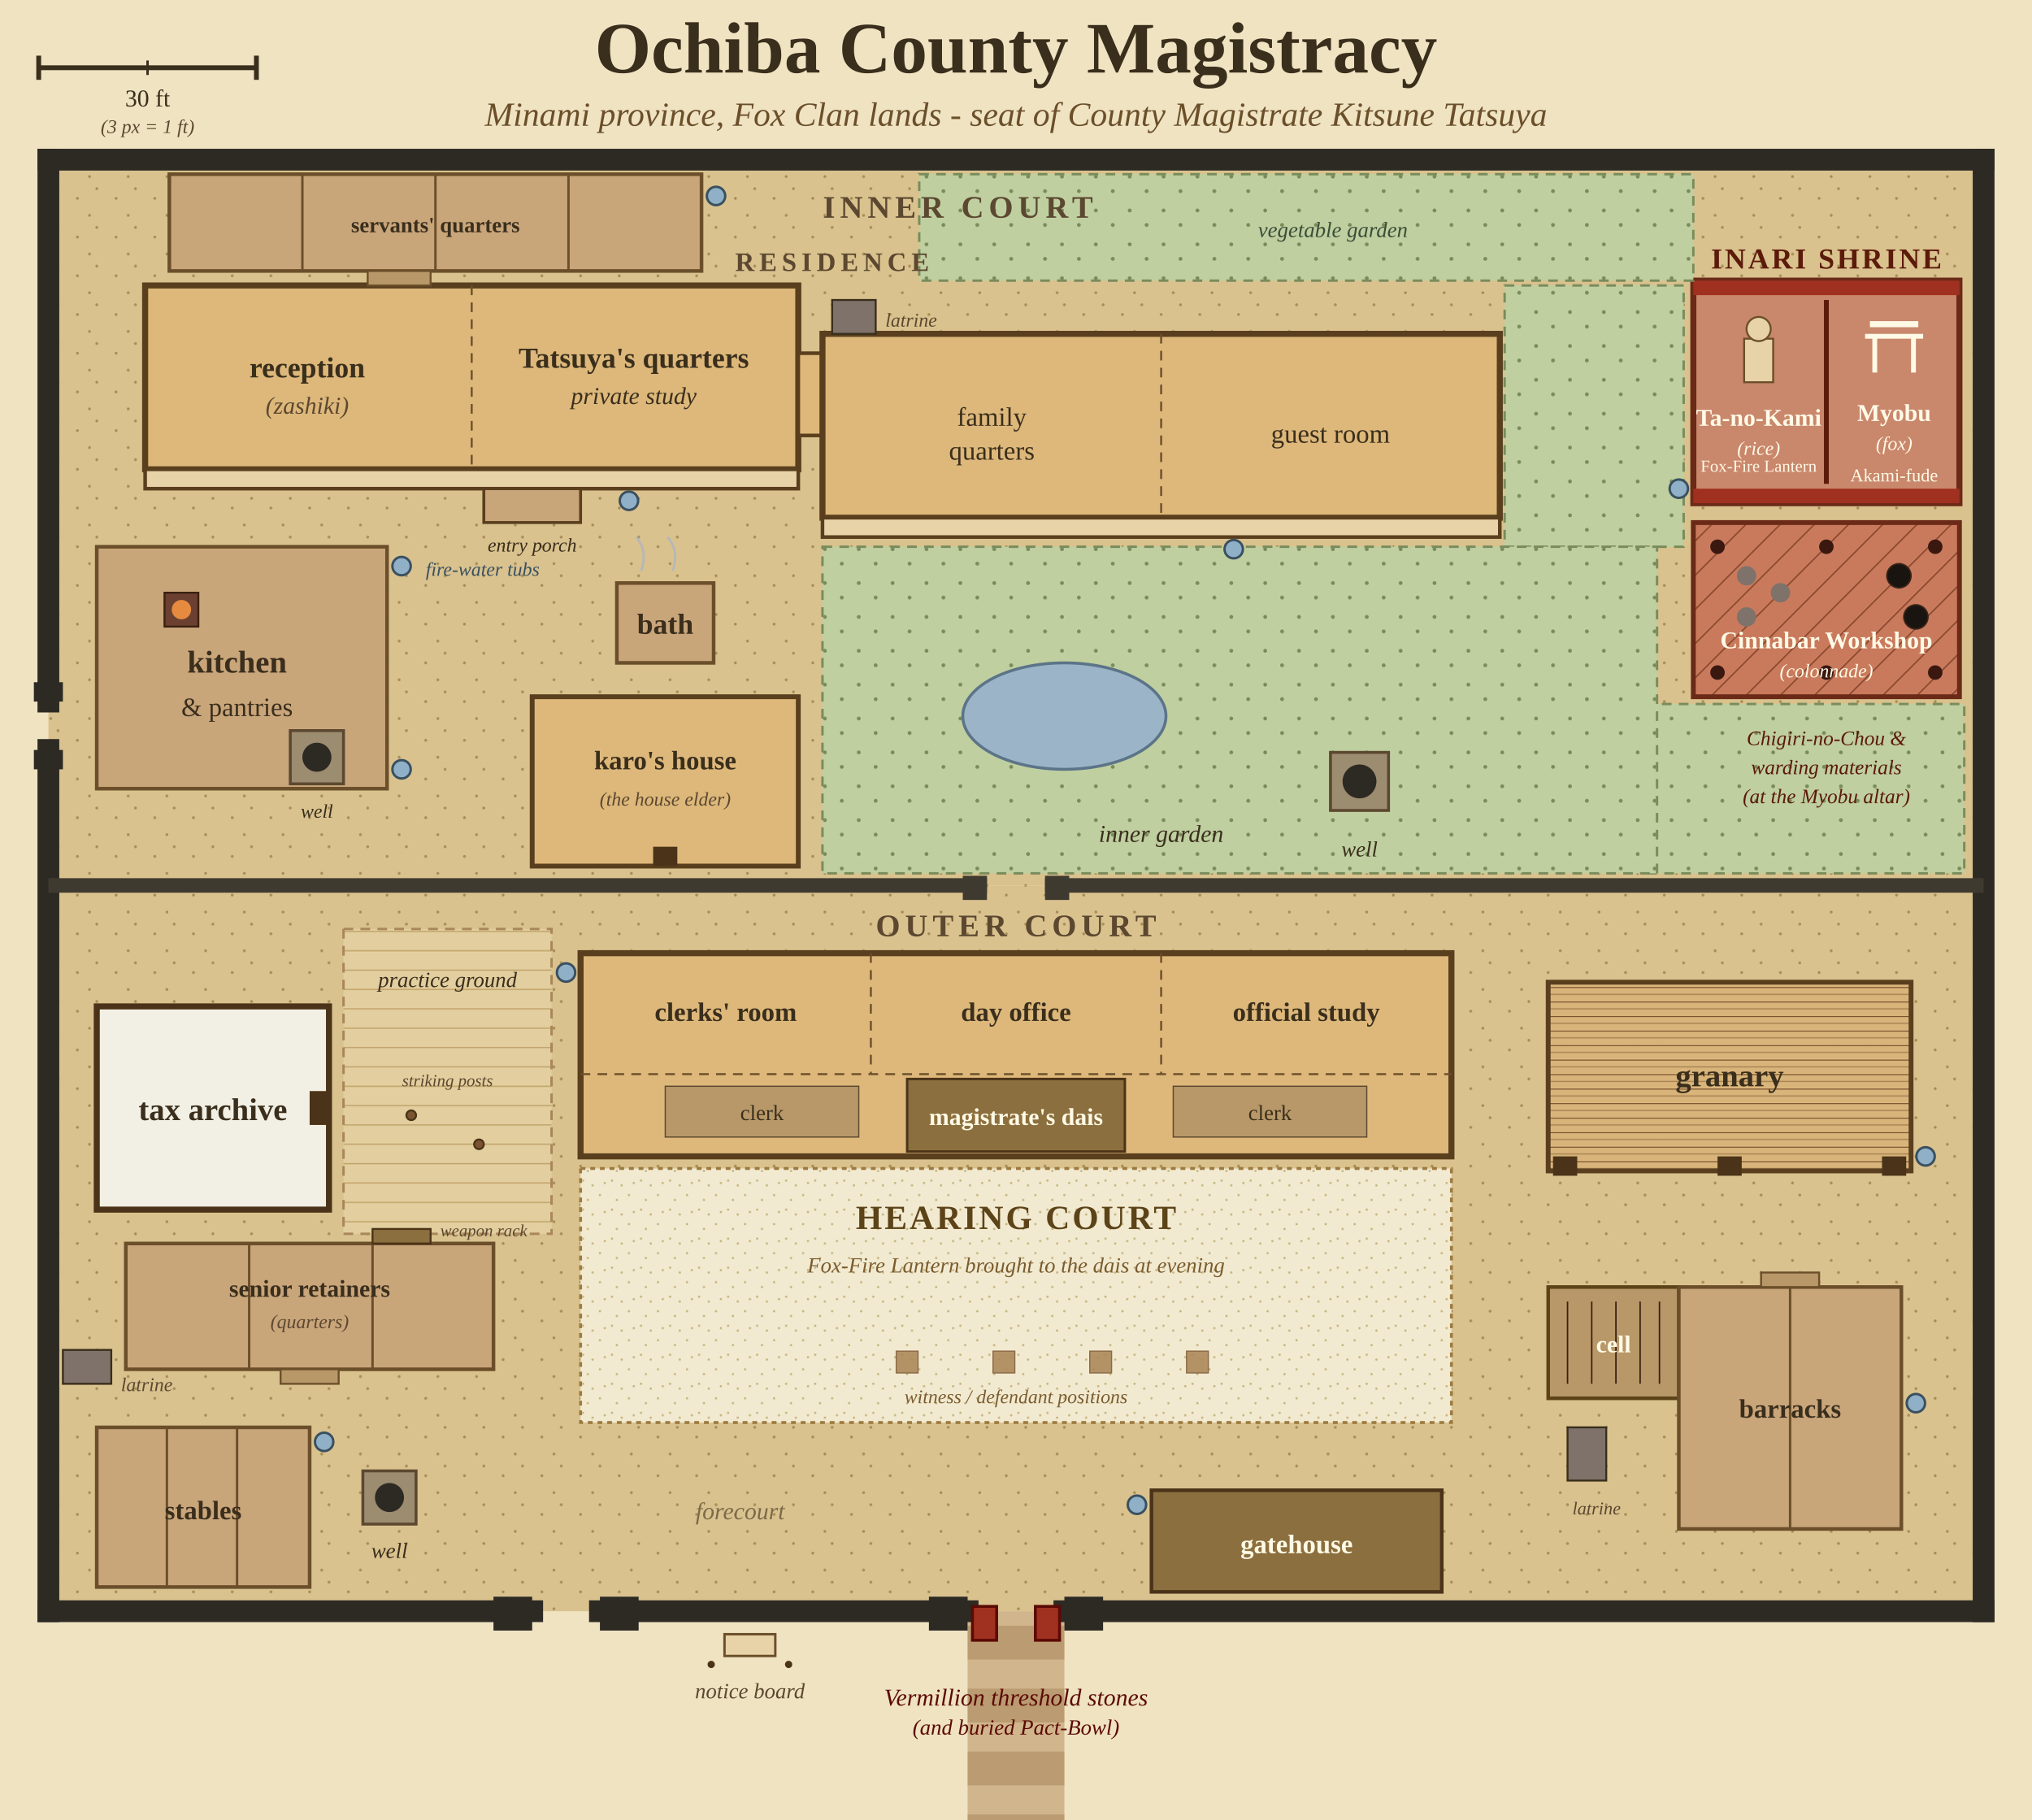
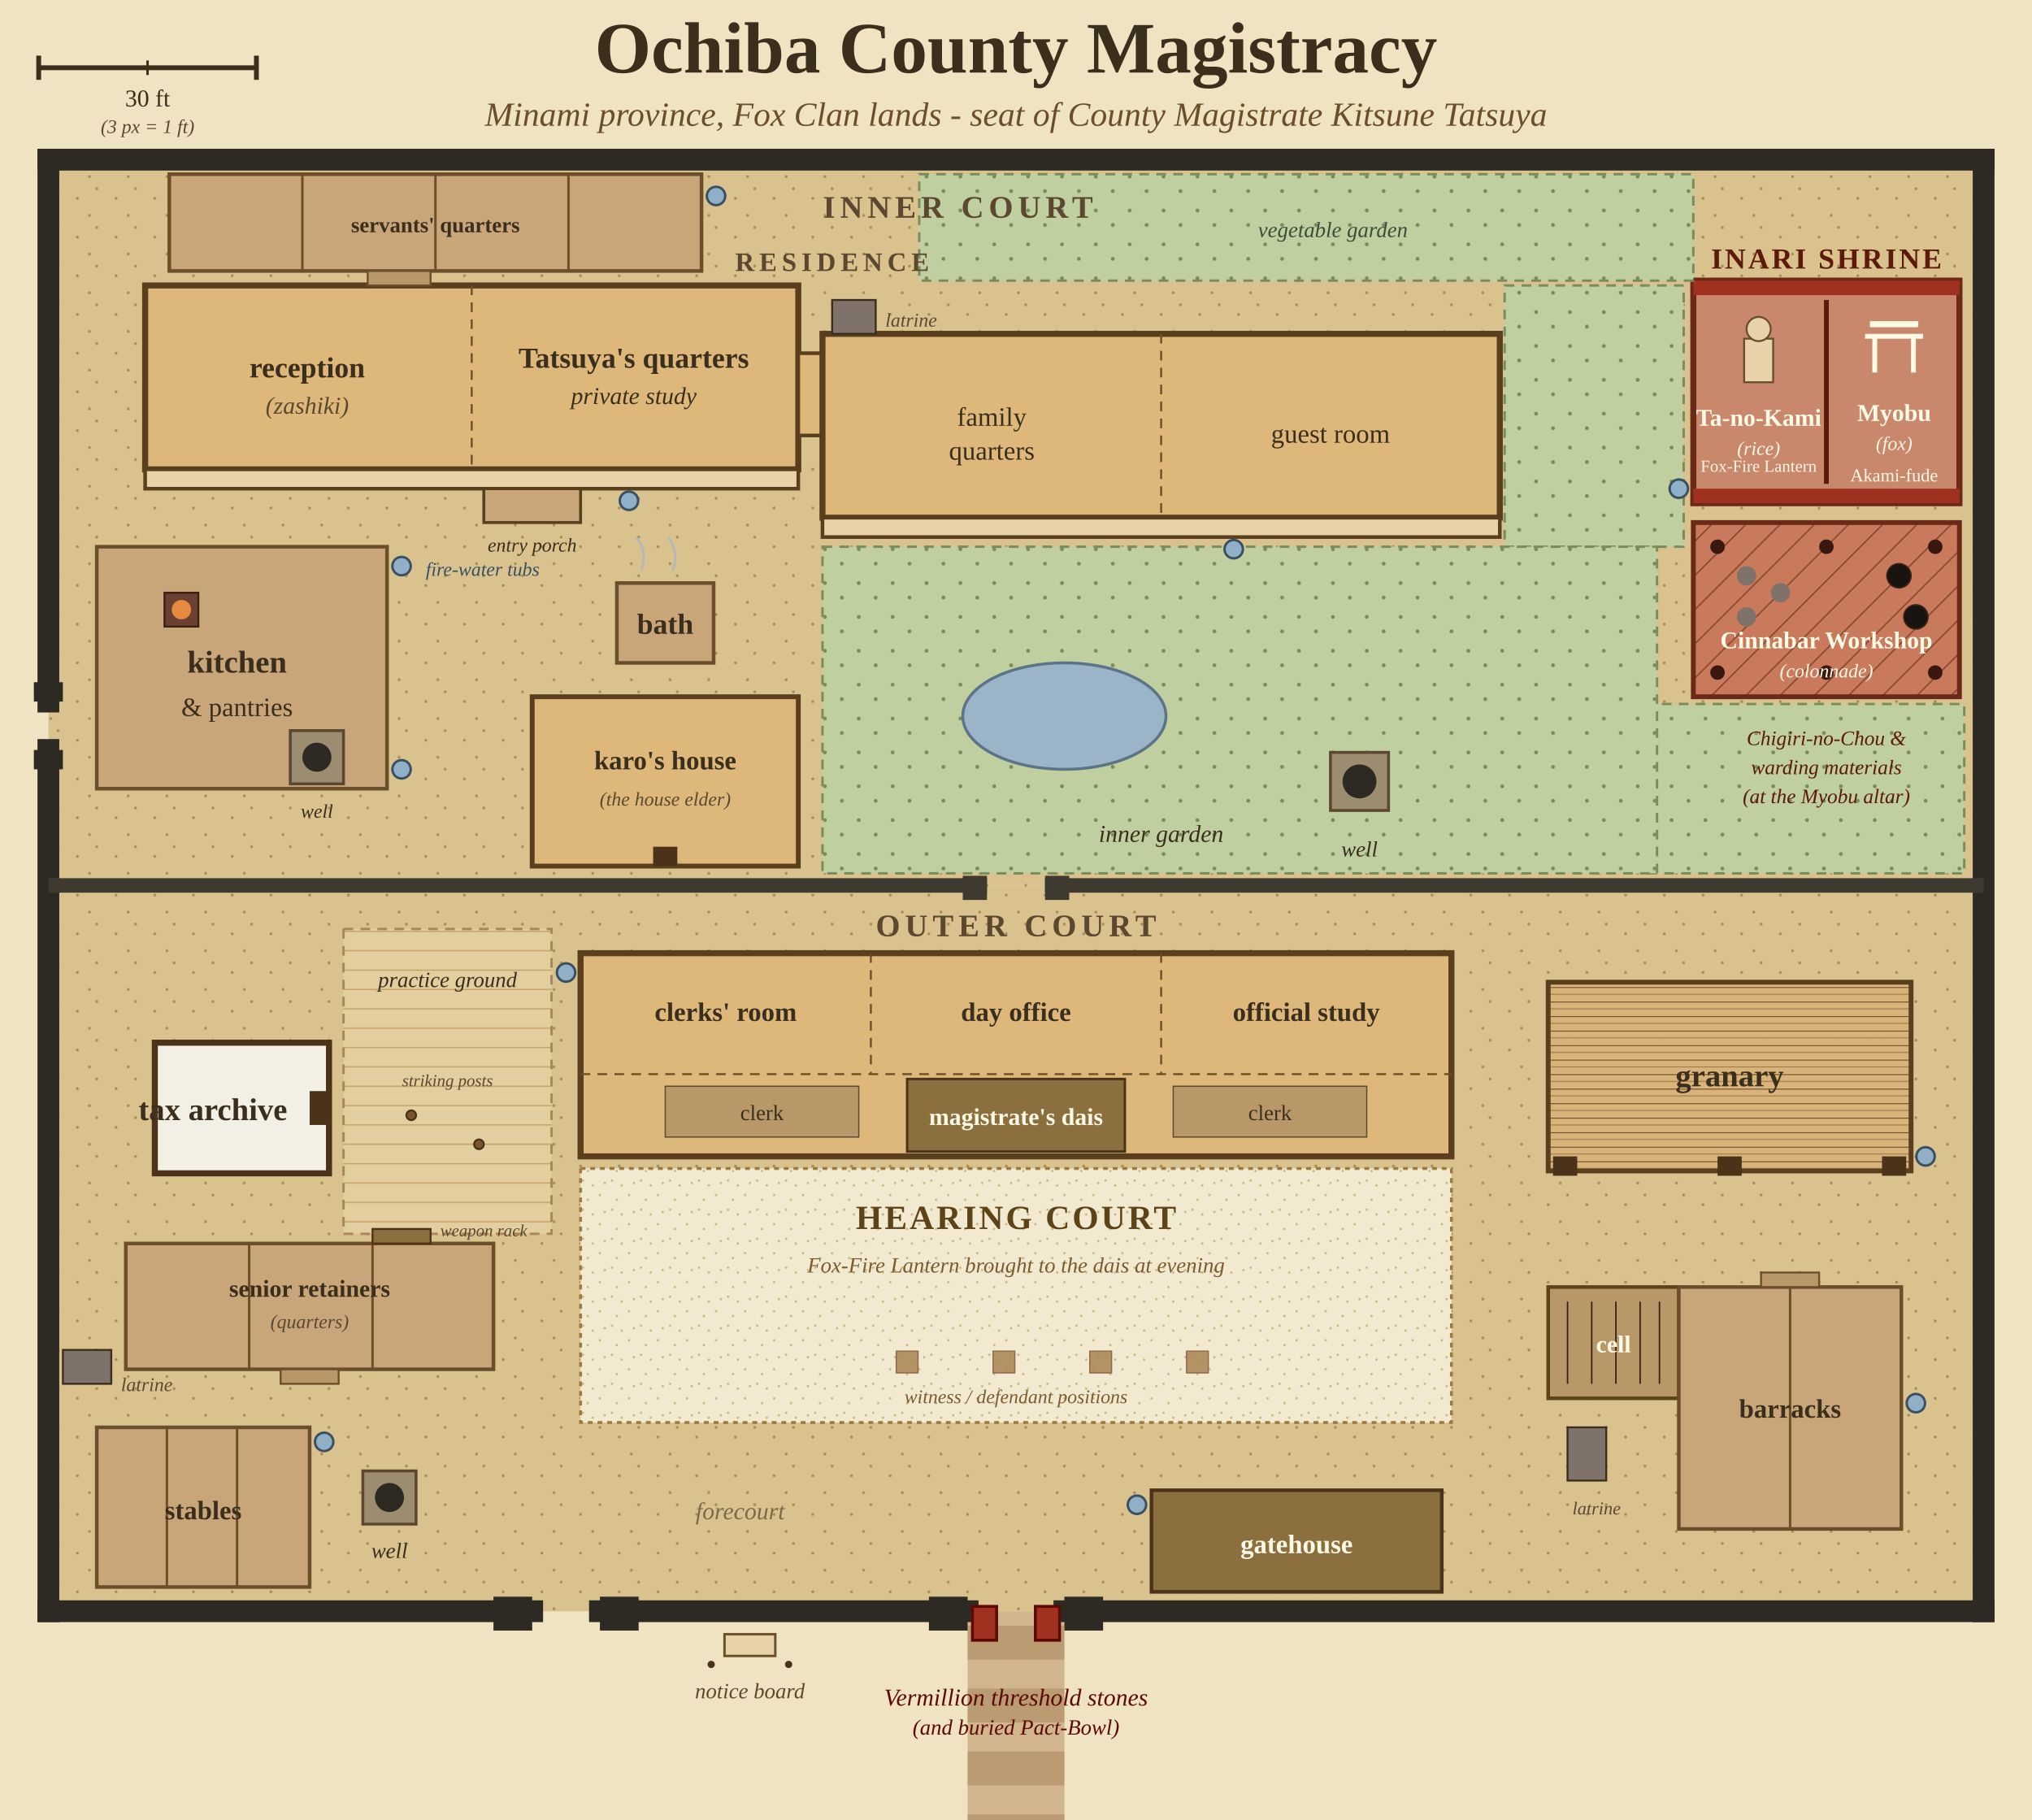
<svg xmlns="http://www.w3.org/2000/svg" viewBox="180 84 840 752" font-family="Georgia, 'Times New Roman', serif">
  <defs>
    <pattern id="colonnade-hatch" patternUnits="userSpaceOnUse" width="10" height="10" patternTransform="rotate(45)">
      <rect width="10" height="10" fill="#C97A5C" />
      <line x1="0" y1="0" x2="0" y2="10" stroke="#8C4A30" stroke-width="1.2" />
    </pattern>
    <pattern id="garden-stipple" patternUnits="userSpaceOnUse" width="14" height="14">
      <rect width="14" height="14" fill="#BFCFA0" />
      <circle cx="3" cy="3" r="0.8" fill="#7A8C5C" />
      <circle cx="10" cy="9" r="0.8" fill="#7A8C5C" />
    </pattern>
    <pattern id="court-earth" patternUnits="userSpaceOnUse" width="16" height="16">
      <rect width="16" height="16" fill="#D9C28E" />
      <circle cx="4" cy="6" r="0.6" fill="#A88E58" />
      <circle cx="12" cy="2" r="0.6" fill="#A88E58" />
      <circle cx="9" cy="13" r="0.6" fill="#A88E58" />
    </pattern>
    <pattern id="keiko-earth" patternUnits="userSpaceOnUse" width="16" height="16">
      <rect width="16" height="16" fill="#E2CE9E" />
      <line x1="0" y1="5" x2="16" y2="5" stroke="#C2A46C" stroke-width="0.5" />
      <line x1="0" y1="13" x2="16" y2="13" stroke="#C2A46C" stroke-width="0.5" />
    </pattern>
    <pattern id="oshirasu-sand" patternUnits="userSpaceOnUse" width="12" height="12">
      <rect width="12" height="12" fill="#F2EAD0" />
      <circle cx="3" cy="4" r="0.5" fill="#C9B884" />
      <circle cx="8" cy="2" r="0.5" fill="#C9B884" />
      <circle cx="10" cy="9" r="0.5" fill="#C9B884" />
      <circle cx="5" cy="10" r="0.5" fill="#C9B884" />
      <circle cx="1" cy="8" r="0.5" fill="#C9B884" />
    </pattern>
    <pattern id="granary-slats" patternUnits="userSpaceOnUse" width="14" height="6">
      <rect width="14" height="6" fill="#D9B47A" />
      <line x1="0" y1="0" x2="14" y2="0" stroke="#7A5430" stroke-width="0.8" />
      <line x1="0" y1="3" x2="14" y2="3" stroke="#A88454" stroke-width="0.5" />
    </pattern>
  </defs>
  <rect x="0" y="0" width="1200" height="900" fill="#EFE3C2" data-kind="-" />
  <g data-kind="road">
    <path d="M 600 900 L 600 750" stroke="#B89060" stroke-width="40" stroke-linecap="butt" opacity="0.55" />
    <path d="M 600 900 L 600 750" stroke="#9C7448" stroke-width="40" stroke-dasharray="14 12" fill="none" opacity="0.4" />
  </g>
  <text x="600" y="114" text-anchor="middle" font-size="30" font-weight="bold" fill="#3A2E1C" data-kind="-">Ochiba County Magistracy</text>
  <text x="600" y="136" text-anchor="middle" font-size="14" font-style="italic" fill="#6B4F2A" data-kind="-">Minami province, Fox Clan lands - seat of County Magistrate Kitsune Tatsuya</text>
  <g data-kind="-">
    <g stroke="#3A2E1C">
      <line x1="196" y1="112" x2="286" y2="112" stroke-width="2" />
      <line x1="196" y1="107" x2="196" y2="117" stroke-width="2" />
      <line x1="286" y1="107" x2="286" y2="117" stroke-width="2" />
      <line x1="241" y1="109" x2="241" y2="115" stroke-width="1" />
    </g>
    <text x="241" y="128" text-anchor="middle" font-size="10" fill="#3A2E1C">30 ft</text>
    <text x="241" y="139" text-anchor="middle" font-size="8" font-style="italic" fill="#5C4830">(3 px = 1 ft)</text>
  </g>
  <rect x="200" y="150" width="800" height="300" fill="url(#court-earth)" id="precinct" data-kind="inner court" />
  <rect x="200" y="450" width="800" height="300" fill="url(#court-earth)" id="precinct" data-kind="outer court" />
  <g stroke="#2D2A24" stroke-width="9" fill="none" stroke-linecap="square" data-kind="compound wall">
    <line x1="200" y1="150" x2="1000" y2="150" />
    <line x1="200" y1="150" x2="200" y2="374" />
    <line x1="200" y1="394" x2="200" y2="750" />
    <line x1="1000" y1="150" x2="1000" y2="750" />
    <line x1="200" y1="750" x2="400" y2="750" />
    <line x1="428" y1="750" x2="580" y2="750" />
    <line x1="620" y1="750" x2="1000" y2="750" />
  </g>
  <g fill="#2D2A24" data-kind="main gate">
    <rect x="564" y="744" width="16" height="14" />
    <rect x="620" y="744" width="16" height="14" />
  </g>
  <g fill="#2D2A24" data-kind="side gate">
    <rect x="194" y="366" width="12" height="8" />
    <rect x="194" y="394" width="12" height="8" />
  </g>
  <g fill="#2D2A24" data-kind="side gate">
    <rect x="384" y="744" width="16" height="14" />
    <rect x="428" y="744" width="16" height="14" />
  </g>
  <g data-kind="threshold stones">
    <rect x="582" y="748" width="10" height="14" fill="#A03020" stroke="#5C0A04" stroke-width="1.2" />
    <rect x="608" y="748" width="10" height="14" fill="#A03020" stroke="#5C0A04" stroke-width="1.2" />
    <text x="600" y="789" text-anchor="middle" font-size="10" fill="#5C0A04" font-style="italic">Vermillion threshold stones</text>
    <text x="600" y="801" text-anchor="middle" font-size="9" fill="#5C0A04" font-style="italic">(and buried Pact-Bowl)</text>
  </g>
  <g data-kind="notice board">
    <rect x="479.5" y="759.5" width="21" height="9" fill="#E8D2A8" stroke="#6B4F2A" stroke-width="1" />
    <circle cx="474" cy="772" r="1.5" fill="#4A3318" />
    <circle cx="506" cy="772" r="1.5" fill="#4A3318" />
    <text x="490" y="786" text-anchor="middle" font-size="9" font-style="italic" fill="#5C4830">notice board</text>
  </g>
  <g stroke="#3F3A30" stroke-width="6" fill="none" stroke-dasharray="0" data-kind="court divider">
    <line x1="200" y1="450" x2="588" y2="450" />
    <line x1="612" y1="450" x2="1000" y2="450" />
  </g>
  <g fill="#3F3A30" data-kind="court divider">
    <rect x="578" y="446" width="10" height="10" />
    <rect x="612" y="446" width="10" height="10" />
  </g>
  <text x="600" y="471" text-anchor="middle" font-size="13" font-weight="bold" fill="#5C4830" letter-spacing="2" data-kind="outer court">OUTER COURT</text>
  <text x="486" y="712" text-anchor="middle" font-size="10" font-style="italic" fill="#7A6A4A" data-kind="outer court">forecourt</text>
  <g data-kind="stables">
    <rect x="220" y="674" width="88" height="66" fill="#C9A57A" stroke="#6B4F2A" stroke-width="1.5" />
    <line x1="249" y1="674" x2="249" y2="740" stroke="#6B4F2A" stroke-width="1" />
    <line x1="278" y1="674" x2="278" y2="740" stroke="#6B4F2A" stroke-width="1" />
    <text x="264" y="712" text-anchor="middle" font-size="11" font-weight="bold" fill="#3A2E1C">stables</text>
  </g>
  <g data-kind="tax archive">
-     <rect x="220" y="500" width="96" height="84" fill="#F2EFE4" stroke="#4A3318" stroke-width="2.5" />
+     <rect x="244" y="515" width="72" height="54" fill="#F2EFE4" stroke="#4A3318" stroke-width="2.5" />
    <rect x="308" y="535" width="8" height="14" fill="#4A3318" />
    <text x="268" y="547" text-anchor="middle" font-size="13" font-weight="bold" fill="#3A2E1C">tax archive</text>
  </g>
  <g data-kind="office hall">
    <rect x="420" y="478" width="360" height="84" fill="#DDB87A" stroke="#5A3F1E" stroke-width="2.5" />
    <line x1="420" y1="528" x2="780" y2="528" stroke="#6B4F2A" stroke-width="0.8" stroke-dasharray="4 3" />
    <line x1="540" y1="478" x2="540" y2="528" stroke="#6B4F2A" stroke-width="0.8" stroke-dasharray="4 3" />
    <line x1="660" y1="478" x2="660" y2="528" stroke="#6B4F2A" stroke-width="0.8" stroke-dasharray="4 3" />
    <text x="480" y="506" text-anchor="middle" font-size="11" font-weight="bold" fill="#3A2E1C" data-kind="clerks' room">clerks' room</text>
    <text x="600" y="506" text-anchor="middle" font-size="11" font-weight="bold" fill="#3A2E1C">day office</text>
    <text x="720" y="506" text-anchor="middle" font-size="11" font-weight="bold" fill="#3A2E1C">official study</text>
    <rect x="555" y="530" width="90" height="30" fill="#8C6F3E" stroke="#4A3318" stroke-width="1" data-kind="magistrate's dais" />
    <text x="600" y="549" text-anchor="middle" font-size="10" fill="#FFFAE6" font-weight="bold" data-kind="magistrate's dais">magistrate's dais</text>
    <rect x="455" y="533" width="80" height="21" fill="#B89868" stroke="#5C4830" stroke-width="0.5" />
    <text x="495" y="547" text-anchor="middle" font-size="9" fill="#3A2E1C">clerk</text>
    <rect x="665" y="533" width="80" height="21" fill="#B89868" stroke="#5C4830" stroke-width="0.5" />
    <text x="705" y="547" text-anchor="middle" font-size="9" fill="#3A2E1C">clerk</text>
  </g>
  <g data-kind="hearing court">
    <rect x="420" y="567" width="360" height="105" fill="url(#oshirasu-sand)" stroke="#9C7A40" stroke-width="1.2" stroke-dasharray="2 2" />
    <text x="600" y="592" text-anchor="middle" font-size="14" font-weight="bold" fill="#5C4318" letter-spacing="1">HEARING COURT</text>
    <text x="600" y="610" text-anchor="middle" font-size="9" font-style="italic" fill="#7A5C30" data-kind="fox-fire lantern">Fox-Fire Lantern brought to the dais at evening</text>
    <g fill="#A88454" stroke="#7A5430" stroke-width="0.5" opacity="0.85">
      <rect x="550.5" y="642.5" width="9" height="9" />
      <rect x="590.5" y="642.5" width="9" height="9" />
      <rect x="630.5" y="642.5" width="9" height="9" />
      <rect x="670.5" y="642.5" width="9" height="9" />
    </g>
    <text x="600" y="664" text-anchor="middle" font-size="8" font-style="italic" fill="#7A5C30">witness / defendant positions</text>
  </g>
  <g data-kind="granary">
    <rect x="820" y="490" width="150" height="78" fill="url(#granary-slats)" stroke="#5A3F1E" stroke-width="2" />
    <rect x="822" y="562" width="10" height="8" fill="#4A3318" />
    <rect x="890" y="562" width="10" height="8" fill="#4A3318" />
    <rect x="958" y="562" width="10" height="8" fill="#4A3318" />
    <text x="895" y="533" text-anchor="middle" font-size="13" font-weight="bold" fill="#3A2E1C">granary</text>
  </g>
  <g data-kind="cell">
    <rect x="820" y="616" width="54" height="46" fill="#B89868" stroke="#5C4318" stroke-width="1.5" />
    <line x1="828" y1="622" x2="828" y2="656" stroke="#3A2010" stroke-width="0.6" />
    <line x1="838" y1="622" x2="838" y2="656" stroke="#3A2010" stroke-width="0.6" />
    <line x1="848" y1="622" x2="848" y2="656" stroke="#3A2010" stroke-width="0.6" />
    <line x1="858" y1="622" x2="858" y2="656" stroke="#3A2010" stroke-width="0.6" />
    <line x1="866" y1="622" x2="866" y2="656" stroke="#3A2010" stroke-width="0.6" />
    <text x="847" y="643" text-anchor="middle" font-size="10" font-weight="bold" fill="#FFFAE6">cell</text>
  </g>
  <g data-kind="barracks">
    <rect x="874" y="616" width="92" height="100" fill="#C9A57A" stroke="#6B4F2A" stroke-width="1.5" />
    <line x1="920" y1="616" x2="920" y2="716" stroke="#6B4F2A" stroke-width="1" />
    <rect x="908" y="610" width="24" height="6" fill="#B89868" stroke="#6B4F2A" stroke-width="0.8" />
    <text x="920" y="670" text-anchor="middle" font-size="11" font-weight="bold" fill="#3A2E1C">barracks</text>
  </g>
  <g data-kind="latrine">
    <rect x="828" y="674" width="16" height="22" fill="#7E726A" stroke="#3A2E1C" stroke-width="0.8" />
    <text x="840" y="710" text-anchor="middle" font-size="7.5" font-style="italic" fill="#5C4830">latrine</text>
  </g>
  <g data-kind="latrine">
    <rect x="206" y="642" width="20" height="14" fill="#7E726A" stroke="#3A2E1C" stroke-width="0.8" />
    <text x="230" y="659" font-size="8" font-style="italic" fill="#5C4830">latrine</text>
  </g>
  <g data-kind="well">
    <rect x="330" y="692" width="22" height="22" fill="#9C8C70" stroke="#5C4830" stroke-width="1.2" />
    <circle cx="341" cy="703" r="6" fill="#2D2A24" />
    <text x="341" y="728" text-anchor="middle" font-size="9" font-style="italic" fill="#3A2E1C">well</text>
  </g>
  <g data-kind="retainers' quarters">
    <rect x="232" y="598" width="152" height="52" fill="#C9A57A" stroke="#6B4F2A" stroke-width="1.5" />
    <line x1="283" y1="598" x2="283" y2="650" stroke="#6B4F2A" stroke-width="1" />
    <line x1="334" y1="598" x2="334" y2="650" stroke="#6B4F2A" stroke-width="1" />
    <rect x="296" y="650" width="24" height="6" fill="#B89868" stroke="#6B4F2A" stroke-width="0.8" />
    <text x="308" y="620" text-anchor="middle" font-size="10" font-weight="bold" fill="#3A2E1C">senior retainers</text>
    <text x="308" y="633" text-anchor="middle" font-size="8" font-style="italic" fill="#5C4830">(quarters)</text>
  </g>
  <g data-kind="practice ground">
    <rect x="322" y="468" width="86" height="126" fill="url(#keiko-earth)" stroke="#A8875A" stroke-width="1" stroke-dasharray="4 3" />
    <text x="365" y="492" text-anchor="middle" font-size="9" font-style="italic" fill="#3A2E1C">practice ground</text>
    <text x="365" y="533" text-anchor="middle" font-size="7" font-style="italic" fill="#5C4830">striking posts</text>
    <circle cx="350" cy="545" r="2" fill="#7A5430" stroke="#4A3318" stroke-width="0.8" />
    <circle cx="378" cy="557" r="2" fill="#7A5430" stroke="#4A3318" stroke-width="0.8" />
    <rect x="334" y="592" width="24" height="6" fill="#8C6F3E" stroke="#4A3318" stroke-width="0.8" />
    <text x="362" y="595" text-anchor="start" font-size="7" font-style="italic" fill="#5C4830">weapon rack</text>
  </g>
  <g data-kind="gatehouse">
    <rect x="656" y="700" width="120" height="42" fill="#8C6F3E" stroke="#4A3318" stroke-width="1.5" />
    <text x="716" y="726" text-anchor="middle" font-size="11" font-weight="bold" fill="#FFFAE6">gatehouse</text>
  </g>
  <g data-kind="residence">
    <rect x="240" y="202" width="270" height="76" fill="#DDB87A" stroke="#5A3F1E" stroke-width="2.5" />
    <rect x="240" y="278" width="270" height="8" fill="#E8D2A8" stroke="#5A3F1E" stroke-width="1.5" />
    <line x1="375" y1="202" x2="375" y2="278" stroke="#6B4F2A" stroke-width="0.8" stroke-dasharray="4 3" />
    <text x="307" y="240" text-anchor="middle" font-size="12" font-weight="bold" fill="#3A2E1C">reception</text>
    <text x="307" y="255" text-anchor="middle" font-size="10" font-style="italic" fill="#5C4830">(zashiki)</text>
    <text x="442" y="236" text-anchor="middle" font-size="12" font-weight="bold" fill="#3A2E1C">Tatsuya's quarters</text>
    <text x="442" y="251" text-anchor="middle" font-size="10" font-style="italic" fill="#3A2E1C">private study</text>
    <rect x="510" y="230" width="10" height="34" fill="#DDB87A" stroke="#5A3F1E" stroke-width="1.5" />
    <rect x="520" y="222" width="280" height="76" fill="#DDB87A" stroke="#5A3F1E" stroke-width="2.5" />
    <rect x="520" y="298" width="280" height="8" fill="#E8D2A8" stroke="#5A3F1E" stroke-width="1.5" />
    <line x1="660" y1="222" x2="660" y2="298" stroke="#6B4F2A" stroke-width="0.8" stroke-dasharray="4 3" />
    <text x="590" y="260" text-anchor="middle" font-size="11" fill="#3A2E1C">family</text>
    <text x="590" y="274" text-anchor="middle" font-size="11" fill="#3A2E1C">quarters</text>
    <text x="730" y="267" text-anchor="middle" font-size="11" fill="#3A2E1C" data-kind="guest quarters">guest room</text>
  </g>
  <g data-kind="kitchen">
    <rect x="220" y="310" width="120" height="100" fill="#C9A57A" stroke="#6B4F2A" stroke-width="1.5" />
    <rect x="248" y="329" width="14" height="14" fill="#6B4030" stroke="#3A2010" stroke-width="0.8" />
    <circle cx="255" cy="336" r="4" fill="#E68A40" />
    <text x="278" y="362" text-anchor="middle" font-size="13" font-weight="bold" fill="#3A2E1C">kitchen</text>
    <text x="278" y="380" text-anchor="middle" font-size="11" fill="#3A2E1C">&amp; pantries</text>
    <rect x="300" y="386" width="22" height="22" fill="#9C8C70" stroke="#5C4830" stroke-width="1.2" data-kind="well" />
    <circle cx="311" cy="397" r="6" fill="#2D2A24" data-kind="well" />
    <text x="311" y="422" text-anchor="middle" font-size="8" font-style="italic" fill="#3A2E1C" data-kind="well">well</text>
  </g>
  <rect x="802" y="202" width="74" height="108" fill="url(#garden-stipple)" stroke="#7A8C5C" stroke-width="1" stroke-dasharray="4 3" data-kind="garden" />
  <g data-kind="compound shrine">
    <rect x="880" y="200" width="110" height="92" fill="#C9876C" stroke="#6B2A18" stroke-width="2.5" />
    <line x1="935" y1="208" x2="935" y2="284" stroke="#5C1A0A" stroke-width="2" />
    <rect x="880" y="200" width="110" height="6" fill="#A03020" />
    <rect x="880" y="286" width="110" height="6" fill="#A03020" />
    <g transform="translate(907, 226)">
      <rect x="-6" y="-2" width="12" height="18" fill="#E8D2A8" stroke="#6B4F2A" stroke-width="0.8" />
      <circle cx="0" cy="-6" r="5" fill="#E8D2A8" stroke="#6B4F2A" stroke-width="0.8" />
    </g>
    <text x="907" y="260" text-anchor="middle" font-size="10" font-weight="bold" fill="#FFFAE6">Ta-no-Kami</text>
    <text x="907" y="272" text-anchor="middle" font-size="8" font-style="italic" fill="#FFFAE6">(rice)</text>
    <text x="907" y="279" text-anchor="middle" font-size="7" fill="#FFFAE6" data-kind="fox-fire lantern">Fox-Fire Lantern</text>
    <g transform="translate(963, 218)">
      <line x1="-10" y1="0" x2="10" y2="0" stroke="#FFFAE6" stroke-width="2.5" />
      <line x1="-12" y1="5" x2="12" y2="5" stroke="#FFFAE6" stroke-width="2" />
      <line x1="-8" y1="5" x2="-8" y2="20" stroke="#FFFAE6" stroke-width="2" />
      <line x1="8" y1="5" x2="8" y2="20" stroke="#FFFAE6" stroke-width="2" />
    </g>
    <text x="963" y="258" text-anchor="middle" font-size="10" font-weight="bold" fill="#FFFAE6">Myobu</text>
    <text x="963" y="270" text-anchor="middle" font-size="8" font-style="italic" fill="#FFFAE6">(fox)</text>
    <text x="963" y="283" text-anchor="middle" font-size="7.5" fill="#FFFAE6" data-kind="fox relics">Akami-fude</text>
  </g>
  <g data-kind="garden">
    <rect x="860" y="375" width="132" height="70" fill="url(#garden-stipple)" stroke="#7A8C5C" stroke-width="1" stroke-dasharray="4 3" />
  </g>
  <text x="935" y="195" text-anchor="middle" font-size="12" font-weight="bold" fill="#5C1A0A" letter-spacing="1" data-kind="compound shrine">INARI SHRINE</text>
  <g data-kind="fox relics">
    <text x="935" y="392" text-anchor="middle" font-size="8.5" font-style="italic" fill="#5C1A0A">Chigiri-no-Chou &amp;</text>
    <text x="935" y="404" text-anchor="middle" font-size="8.5" font-style="italic" fill="#5C1A0A">warding materials</text>
    <text x="935" y="416" text-anchor="middle" font-size="8.5" font-style="italic" fill="#5C1A0A">(at the Myobu altar)</text>
  </g>
  <g data-kind="cinnabar workshop">
    <rect x="880" y="300" width="110" height="72" fill="url(#colonnade-hatch)" stroke="#6B2A18" stroke-width="2" />
    <circle cx="890" cy="310" r="3" fill="#3A1810" />
    <circle cx="935" cy="310" r="3" fill="#3A1810" />
    <circle cx="980" cy="310" r="3" fill="#3A1810" />
    <circle cx="890" cy="362" r="3" fill="#3A1810" />
    <circle cx="935" cy="362" r="3" fill="#3A1810" />
    <circle cx="980" cy="362" r="3" fill="#3A1810" />
    <circle cx="902" cy="322" r="4" fill="#7E726A" />
    <circle cx="916" cy="329" r="4" fill="#7E726A" />
    <circle cx="902" cy="339" r="4" fill="#7E726A" />
    <circle cx="965" cy="322" r="5" fill="#1A1410" stroke="#3A2418" stroke-width="0.6" />
    <circle cx="972" cy="339" r="5" fill="#1A1410" stroke="#3A2418" stroke-width="0.6" />
    <text x="935" y="352" text-anchor="middle" font-size="10" font-weight="bold" fill="#FFFAE6">Cinnabar Workshop</text>
    <text x="935" y="364" text-anchor="middle" font-size="8" font-style="italic" fill="#FFFAE6">(colonnade)</text>
  </g>
  <g data-kind="garden">
    <rect x="520" y="310" width="345" height="135" fill="url(#garden-stipple)" stroke="#7A8C5C" stroke-width="1" stroke-dasharray="4 3" />
    <ellipse cx="620" cy="380" rx="42" ry="22" fill="#9CB4C8" stroke="#5C7488" stroke-width="1.2" />
    <text x="660" y="432" text-anchor="middle" font-size="10" font-style="italic" fill="#3A2E1C">inner garden</text>
  </g>
  <g data-kind="bath">
    <rect x="435" y="325" width="40" height="33" fill="#C9A57A" stroke="#6B4F2A" stroke-width="1.5" />
    <path d="M 445 320 q 3 -8 -2 -14 M 458 320 q 3 -8 -2 -14" stroke="#A8B4C8" stroke-width="1" fill="none" opacity="0.7" />
    <text x="455" y="346" text-anchor="middle" font-size="12" font-weight="bold" fill="#3A2E1C">bath</text>
  </g>
  <g data-kind="karo's house">
    <rect x="400" y="372" width="110" height="70" fill="#DDB87A" stroke="#5A3F1E" stroke-width="2" />
    <rect x="450" y="434" width="10" height="8" fill="#4A3318" />
    <text x="455" y="402" text-anchor="middle" font-size="11" font-weight="bold" fill="#3A2E1C">karo's house</text>
    <text x="455" y="417" text-anchor="middle" font-size="8" font-style="italic" fill="#5C4830">(the house elder)</text>
  </g>
  <g data-kind="well">
    <rect x="730" y="395" width="24" height="24" fill="#9C8C70" stroke="#5C4830" stroke-width="1.2" />
    <circle cx="742" cy="407" r="7" fill="#2D2A24" />
    <text x="742" y="438" text-anchor="middle" font-size="9" font-style="italic" fill="#3A2E1C">well</text>
  </g>
  <g data-kind="servants' quarters">
    <rect x="250" y="156" width="220" height="40" fill="#C9A57A" stroke="#6B4F2A" stroke-width="1.5" />
    <line x1="305" y1="156" x2="305" y2="196" stroke="#6B4F2A" stroke-width="1" />
    <line x1="360" y1="156" x2="360" y2="196" stroke="#6B4F2A" stroke-width="1" />
    <line x1="415" y1="156" x2="415" y2="196" stroke="#6B4F2A" stroke-width="1" />
    <rect x="332" y="196" width="26" height="6" fill="#B89868" stroke="#6B4F2A" stroke-width="0.8" />
    <text x="360" y="180" text-anchor="middle" font-size="9" font-weight="bold" fill="#3A2E1C">servants' quarters</text>
  </g>
  <g data-kind="latrine">
    <rect x="524" y="208" width="18" height="14" fill="#7E726A" stroke="#3A2E1C" stroke-width="0.8" />
    <text x="546" y="219" font-size="8" font-style="italic" fill="#5C4830">latrine</text>
  </g>
  <g data-kind="vegetable garden">
    <rect x="560" y="156" width="320" height="44" fill="url(#garden-stipple)" stroke="#7A8C5C" stroke-width="1" stroke-dasharray="4 3" />
    <text x="731" y="182" text-anchor="middle" font-size="9" font-style="italic" fill="#3A4E38">vegetable garden</text>
  </g>
  <g data-kind="residence">
    <rect x="380" y="286" width="40" height="14" fill="#C9A57A" stroke="#5A3F1E" stroke-width="1.2" />
    <text x="400" y="312" text-anchor="middle" font-size="8" font-style="italic" fill="#3A2E1C">entry porch</text>
  </g>
  <text x="576" y="174" text-anchor="middle" font-size="13" font-weight="bold" fill="#5C4830" letter-spacing="2" data-kind="inner court">INNER COURT</text>
  <text x="524" y="196" text-anchor="middle" font-size="11" font-weight="bold" fill="#5C4830" letter-spacing="2" data-kind="residence">RESIDENCE</text>
  <g fill="#8FB0C6" stroke="#3A5060" stroke-width="1" data-kind="fire-water tubs">
    <circle cx="346" cy="318" r="3.8" />
    <circle cx="346" cy="402" r="3.8" />
    <circle cx="414" cy="486" r="3.8" />
    <circle cx="440" cy="291" r="3.8" />
    <circle cx="690" cy="311" r="3.8" />
    <circle cx="874" cy="286" r="3.8" />
    <circle cx="976" cy="562" r="3.8" />
    <circle cx="972" cy="664" r="3.8" />
    <circle cx="650" cy="706" r="3.8" />
    <circle cx="314" cy="680" r="3.8" />
    <circle cx="476" cy="165" r="3.8" />
  </g>
  <text x="356" y="322" text-anchor="start" font-size="8" font-style="italic" fill="#3A5060" data-kind="fire-water tubs">fire-water tubs</text>
</svg>
